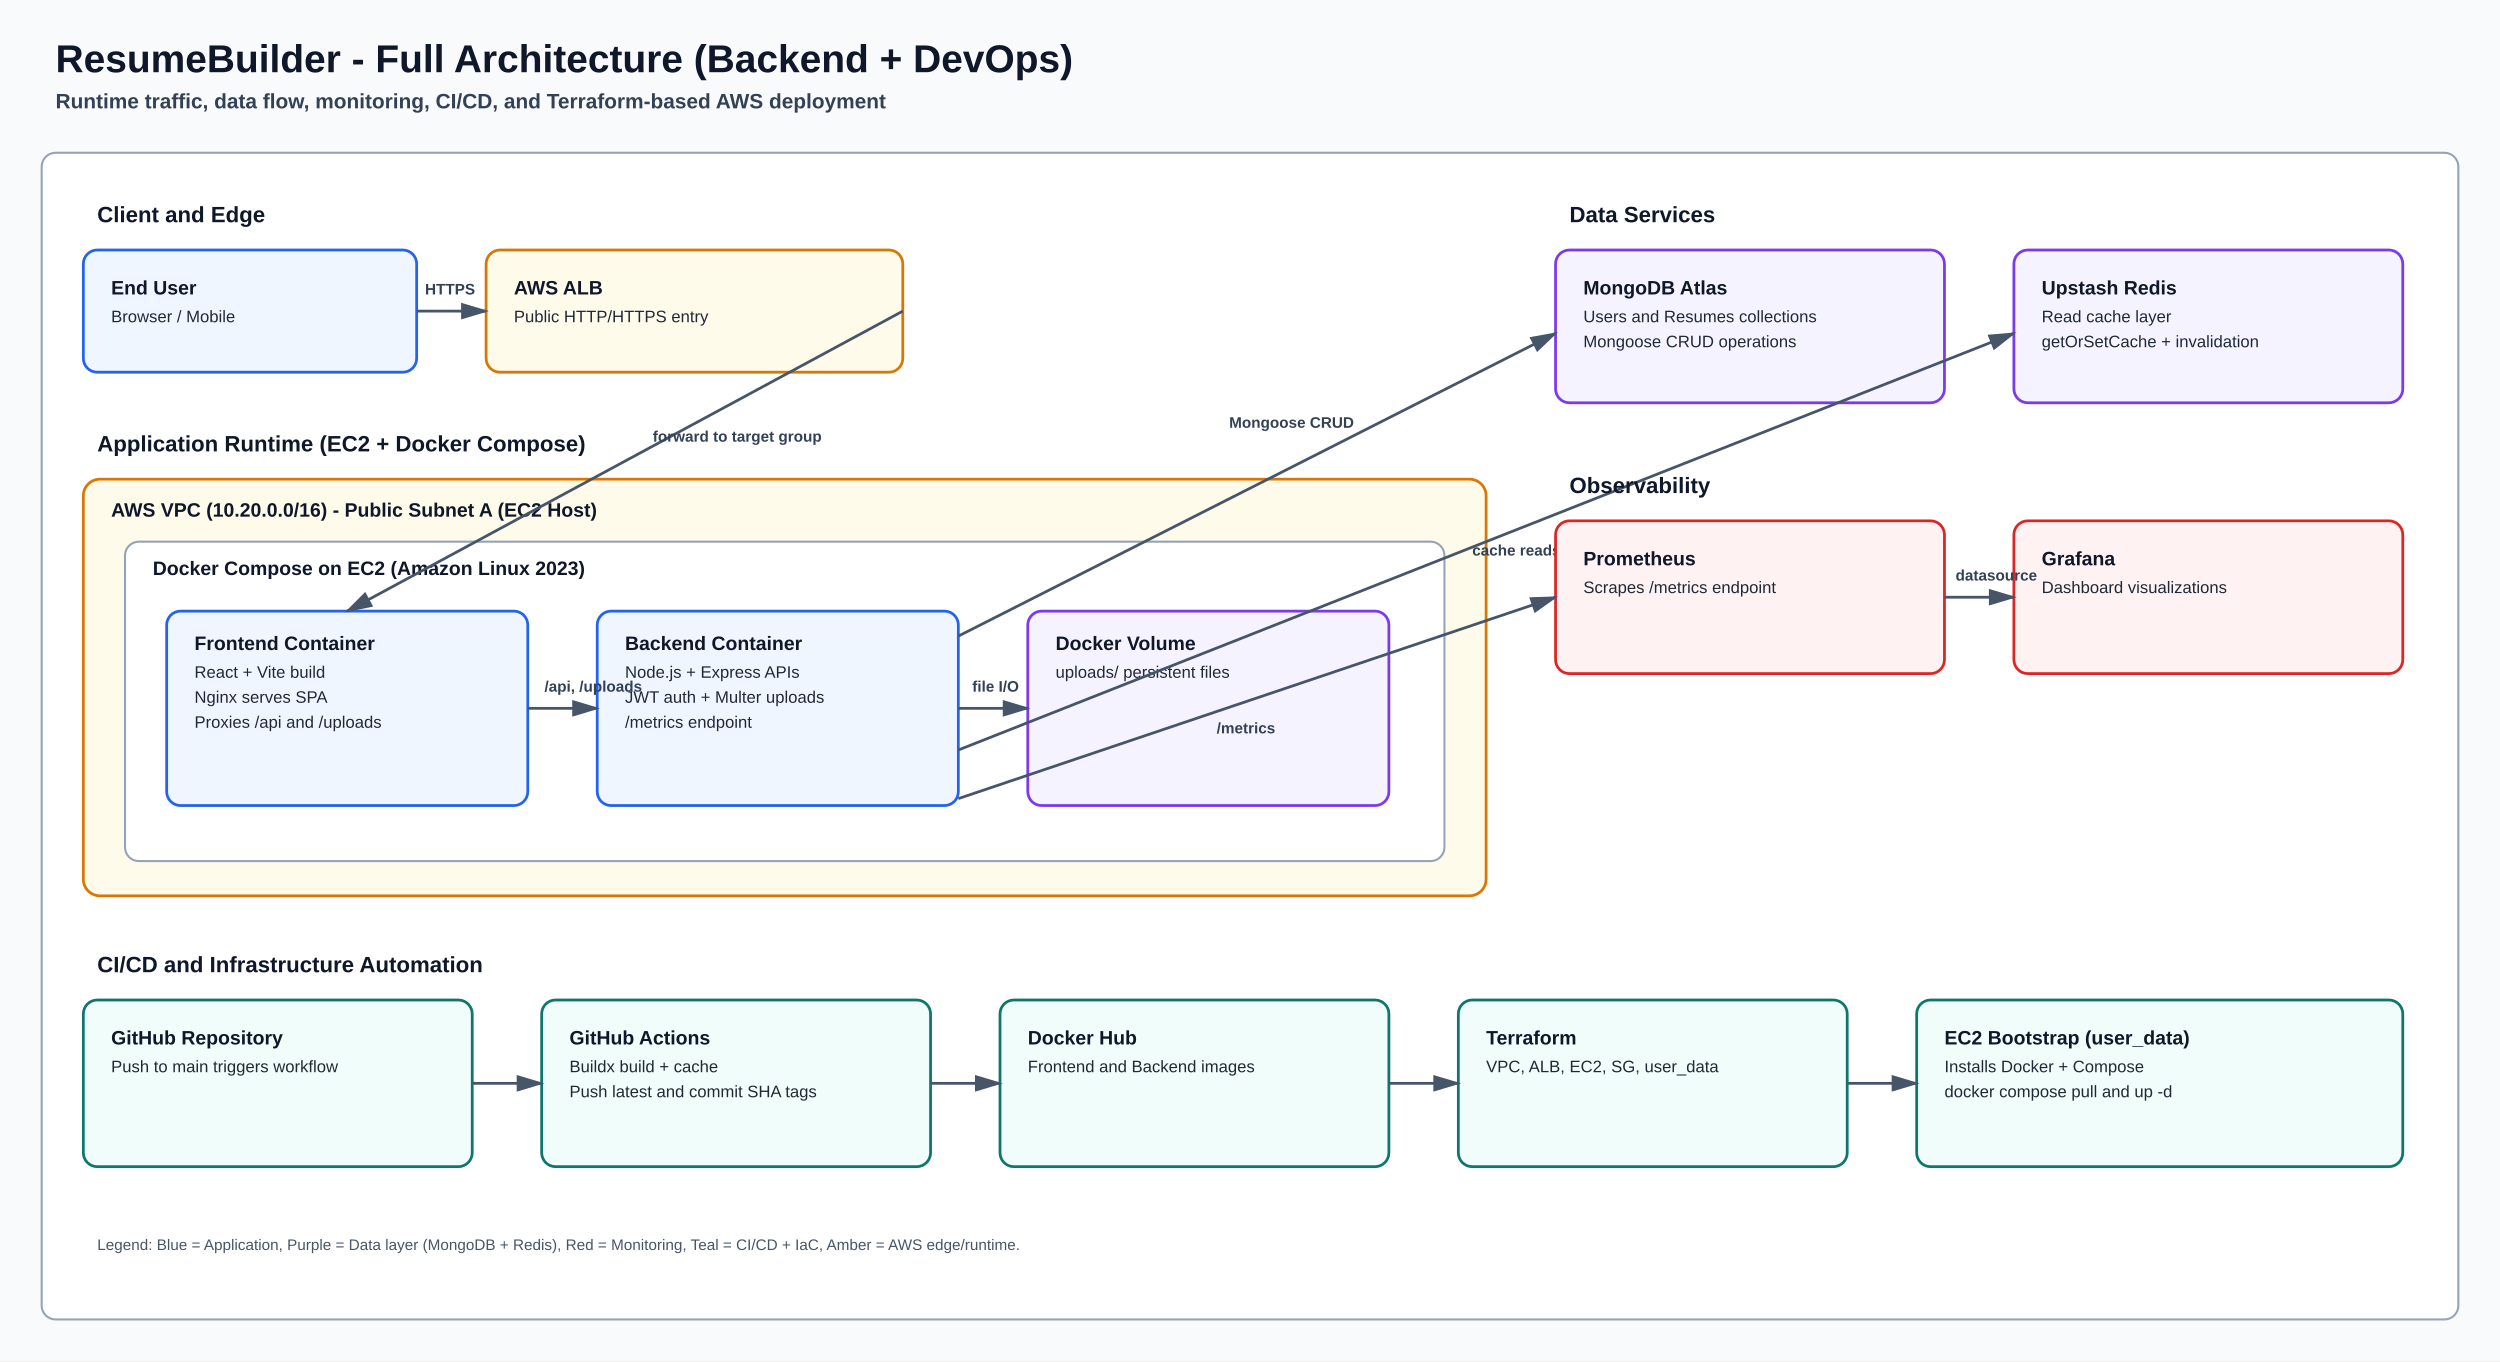
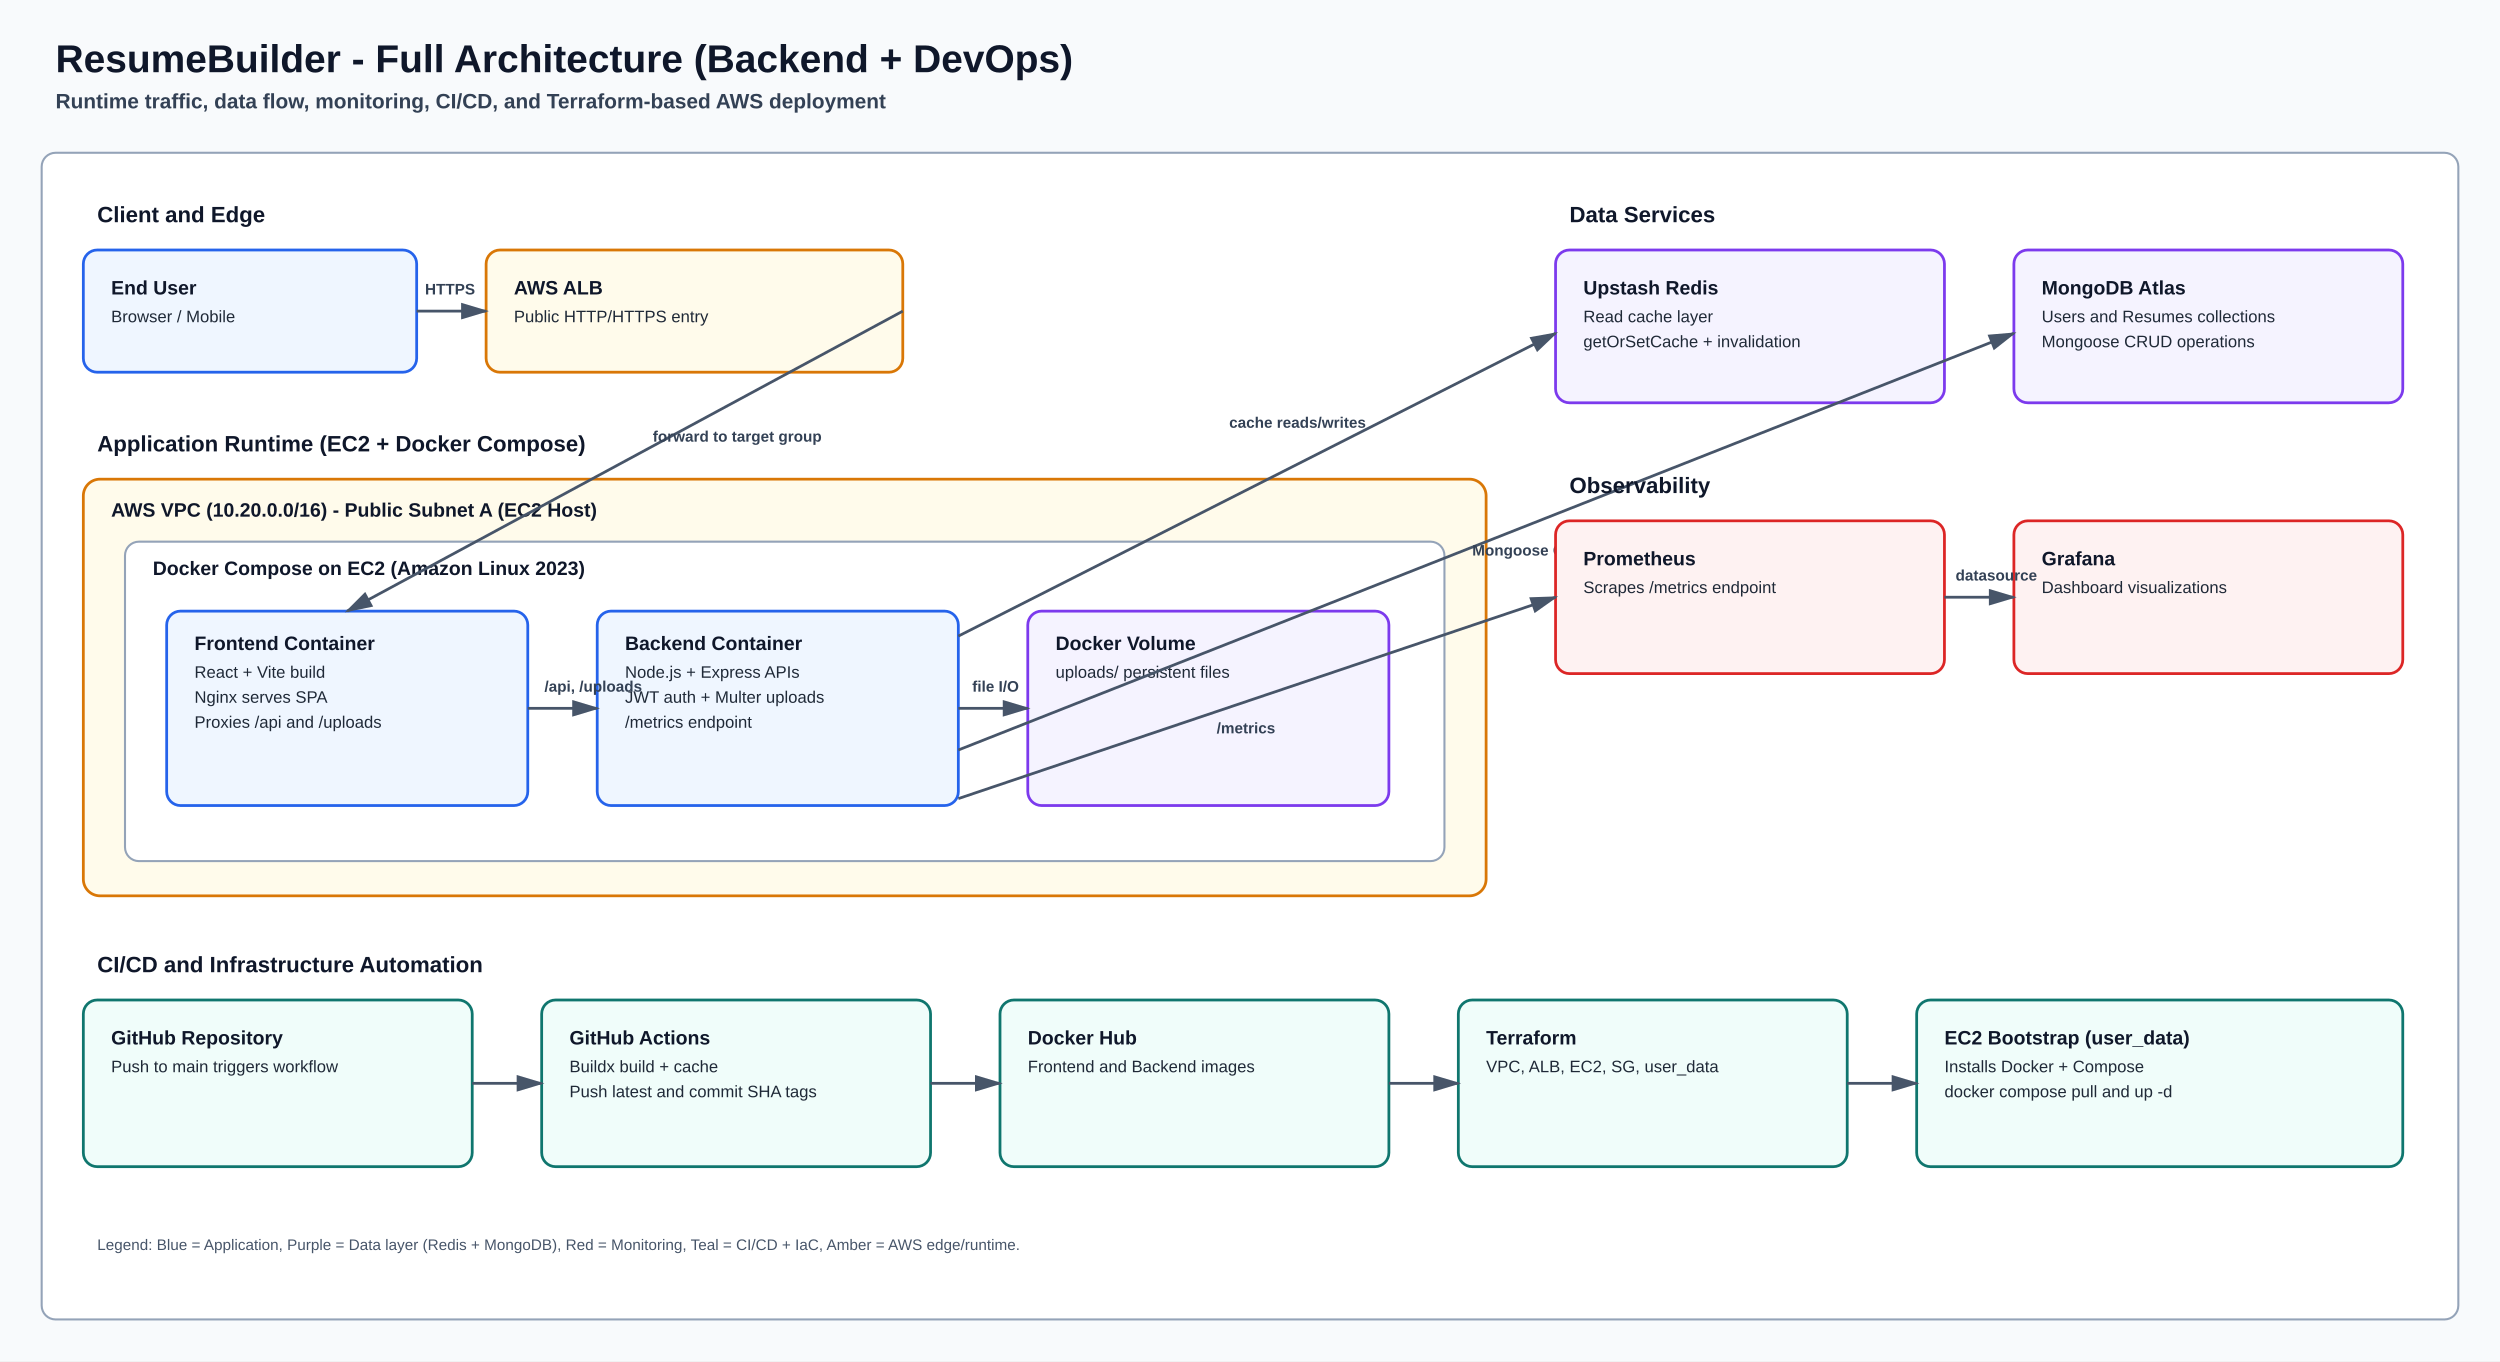
<svg xmlns="http://www.w3.org/2000/svg" width="1800" height="980" viewBox="0 0 1800 980" role="img" aria-labelledby="title desc">
  <defs>
    <style>
      .bg { fill: #f8fafc; }
      .title { font: 700 28px Arial, sans-serif; fill: #0f172a; }
      .subtitle { font: 600 15px Arial, sans-serif; fill: #334155; }
      .box-title { font: 700 14px Arial, sans-serif; fill: #0f172a; }
      .box-text { font: 400 12px Arial, sans-serif; fill: #1f2937; }
      .layer-title { font: 700 16px Arial, sans-serif; fill: #0f172a; }
      .small { font: 400 11px Arial, sans-serif; fill: #475569; }
      .line-label { font: 600 11px Arial, sans-serif; fill: #334155; }
      .stroke-app { stroke: #2563eb; stroke-width: 2; fill: #eff6ff; }
      .stroke-data { stroke: #7c3aed; stroke-width: 2; fill: #f5f3ff; }
      .stroke-ops { stroke: #dc2626; stroke-width: 2; fill: #fef2f2; }
      .stroke-ci { stroke: #0f766e; stroke-width: 2; fill: #f0fdfa; }
      .stroke-aws { stroke: #d97706; stroke-width: 2; fill: #fffbeb; }
      .panel { stroke: #94a3b8; stroke-width: 1.5; fill: #ffffff; }
    </style>
    <marker id="arrow" markerWidth="10" markerHeight="10" refX="9" refY="3" orient="auto" markerUnits="strokeWidth">
      <path d="M0,0 L10,3 L0,6 Z" fill="#475569" />
    </marker>
  </defs>
  <rect class="bg" x="0" y="0" width="1800" height="980" />
  <text class="title" x="40" y="52">ResumeBuilder - Full Architecture (Backend + DevOps)</text>
  <text class="subtitle" x="40" y="78">Runtime traffic, data flow, monitoring, CI/CD, and Terraform-based AWS deployment</text>
  <rect class="panel" x="30" y="110" rx="10" ry="10" width="1740" height="840" />
  <text class="layer-title" x="70" y="160">Client and Edge</text>
  <rect class="stroke-app" x="60" y="180" rx="10" ry="10" width="240" height="88" />
  <text class="box-title" x="80" y="212">End User</text>
  <text class="box-text" x="80" y="232">Browser / Mobile</text>
  <rect class="stroke-aws" x="350" y="180" rx="10" ry="10" width="300" height="88" />
  <text class="box-title" x="370" y="212">AWS ALB</text>
  <text class="box-text" x="370" y="232">Public HTTP/HTTPS entry</text>
  <line x1="300" y1="224" x2="350" y2="224" stroke="#475569" stroke-width="2" marker-end="url(#arrow)" />
  <text class="line-label" x="306" y="212">HTTPS</text>
  <text class="layer-title" x="70" y="325">Application Runtime (EC2 + Docker Compose)</text>
  <rect class="stroke-aws" x="60" y="345" rx="12" ry="12" width="1010" height="300" />
  <text class="box-title" x="80" y="372">AWS VPC (10.20.0.0/16) - Public Subnet A (EC2 Host)</text>
  <rect class="panel" x="90" y="390" rx="10" ry="10" width="950" height="230" />
  <text class="box-title" x="110" y="414">Docker Compose on EC2 (Amazon Linux 2023)</text>
  <rect class="stroke-app" x="120" y="440" rx="10" ry="10" width="260" height="140" />
  <text class="box-title" x="140" y="468">Frontend Container</text>
  <text class="box-text" x="140" y="488">React + Vite build</text>
  <text class="box-text" x="140" y="506">Nginx serves SPA</text>
  <text class="box-text" x="140" y="524">Proxies /api and /uploads</text>
  <rect class="stroke-app" x="430" y="440" rx="10" ry="10" width="260" height="140" />
  <text class="box-title" x="450" y="468">Backend Container</text>
  <text class="box-text" x="450" y="488">Node.js + Express APIs</text>
  <text class="box-text" x="450" y="506">JWT auth + Multer uploads</text>
  <text class="box-text" x="450" y="524">/metrics endpoint</text>
  <rect class="stroke-data" x="740" y="440" rx="10" ry="10" width="260" height="140" />
  <text class="box-title" x="760" y="468">Docker Volume</text>
  <text class="box-text" x="760" y="488">uploads/ persistent files</text>
  <line x1="650" y1="224" x2="250" y2="440" stroke="#475569" stroke-width="2" marker-end="url(#arrow)" />
  <text class="line-label" x="470" y="318">forward to target group</text>
  <line x1="380" y1="510" x2="430" y2="510" stroke="#475569" stroke-width="2" marker-end="url(#arrow)" />
  <text class="line-label" x="392" y="498">/api, /uploads</text>
  <line x1="690" y1="510" x2="740" y2="510" stroke="#475569" stroke-width="2" marker-end="url(#arrow)" />
  <text class="line-label" x="700" y="498">file I/O</text>
  <text class="layer-title" x="1130" y="160">Data Services</text>
  <rect class="stroke-data" x="1120" y="180" rx="10" ry="10" width="280" height="110" />
-   <text class="box-title" x="1140" y="212">MongoDB Atlas</text>
-   <text class="box-text" x="1140" y="232">Users and Resumes collections</text>
-   <text class="box-text" x="1140" y="250">Mongoose CRUD operations</text>
+   <text class="box-title" x="1140" y="212">Upstash Redis</text>
+   <text class="box-text" x="1140" y="232">Read cache layer</text>
+   <text class="box-text" x="1140" y="250">getOrSetCache + invalidation</text>
  <rect class="stroke-data" x="1450" y="180" rx="10" ry="10" width="280" height="110" />
-   <text class="box-title" x="1470" y="212">Upstash Redis</text>
-   <text class="box-text" x="1470" y="232">Read cache layer</text>
-   <text class="box-text" x="1470" y="250">getOrSetCache + invalidation</text>
+   <text class="box-title" x="1470" y="212">MongoDB Atlas</text>
+   <text class="box-text" x="1470" y="232">Users and Resumes collections</text>
+   <text class="box-text" x="1470" y="250">Mongoose CRUD operations</text>
  <line x1="690" y1="458" x2="1120" y2="240" stroke="#475569" stroke-width="2" marker-end="url(#arrow)" />
-   <text class="line-label" x="885" y="308">Mongoose CRUD</text>
+   <text class="line-label" x="885" y="308">cache reads/writes</text>
  <line x1="690" y1="540" x2="1450" y2="240" stroke="#475569" stroke-width="2" marker-end="url(#arrow)" />
-   <text class="line-label" x="1060" y="400">cache reads/writes</text>
+   <text class="line-label" x="1060" y="400">Mongoose CRUD</text>
  <text class="layer-title" x="1130" y="355">Observability</text>
  <rect class="stroke-ops" x="1120" y="375" rx="10" ry="10" width="280" height="110" />
  <text class="box-title" x="1140" y="407">Prometheus</text>
  <text class="box-text" x="1140" y="427">Scrapes /metrics endpoint</text>
  <rect class="stroke-ops" x="1450" y="375" rx="10" ry="10" width="280" height="110" />
  <text class="box-title" x="1470" y="407">Grafana</text>
  <text class="box-text" x="1470" y="427">Dashboard visualizations</text>
  <line x1="690" y1="575" x2="1120" y2="430" stroke="#475569" stroke-width="2" marker-end="url(#arrow)" />
  <text class="line-label" x="876" y="528">/metrics</text>
  <line x1="1400" y1="430" x2="1450" y2="430" stroke="#475569" stroke-width="2" marker-end="url(#arrow)" />
  <text class="line-label" x="1408" y="418">datasource</text>
  <text class="layer-title" x="70" y="700">CI/CD and Infrastructure Automation</text>
  <rect class="stroke-ci" x="60" y="720" rx="10" ry="10" width="280" height="120" />
  <text class="box-title" x="80" y="752">GitHub Repository</text>
  <text class="box-text" x="80" y="772">Push to main triggers workflow</text>
  <rect class="stroke-ci" x="390" y="720" rx="10" ry="10" width="280" height="120" />
  <text class="box-title" x="410" y="752">GitHub Actions</text>
  <text class="box-text" x="410" y="772">Buildx build + cache</text>
  <text class="box-text" x="410" y="790">Push latest and commit SHA tags</text>
  <rect class="stroke-ci" x="720" y="720" rx="10" ry="10" width="280" height="120" />
  <text class="box-title" x="740" y="752">Docker Hub</text>
  <text class="box-text" x="740" y="772">Frontend and Backend images</text>
  <rect class="stroke-ci" x="1050" y="720" rx="10" ry="10" width="280" height="120" />
  <text class="box-title" x="1070" y="752">Terraform</text>
  <text class="box-text" x="1070" y="772">VPC, ALB, EC2, SG, user_data</text>
  <rect class="stroke-ci" x="1380" y="720" rx="10" ry="10" width="350" height="120" />
  <text class="box-title" x="1400" y="752">EC2 Bootstrap (user_data)</text>
  <text class="box-text" x="1400" y="772">Installs Docker + Compose</text>
  <text class="box-text" x="1400" y="790">docker compose pull and up -d</text>
  <line x1="340" y1="780" x2="390" y2="780" stroke="#475569" stroke-width="2" marker-end="url(#arrow)" />
  <line x1="670" y1="780" x2="720" y2="780" stroke="#475569" stroke-width="2" marker-end="url(#arrow)" />
  <line x1="1000" y1="780" x2="1050" y2="780" stroke="#475569" stroke-width="2" marker-end="url(#arrow)" />
  <line x1="1330" y1="780" x2="1380" y2="780" stroke="#475569" stroke-width="2" marker-end="url(#arrow)" />
-   <text class="small" x="70" y="900">Legend: Blue = Application, Purple = Data layer (MongoDB + Redis), Red = Monitoring, Teal = CI/CD + IaC, Amber = AWS edge/runtime.</text>
+   <text class="small" x="70" y="900">Legend: Blue = Application, Purple = Data layer (Redis + MongoDB), Red = Monitoring, Teal = CI/CD + IaC, Amber = AWS edge/runtime.</text>
</svg>
